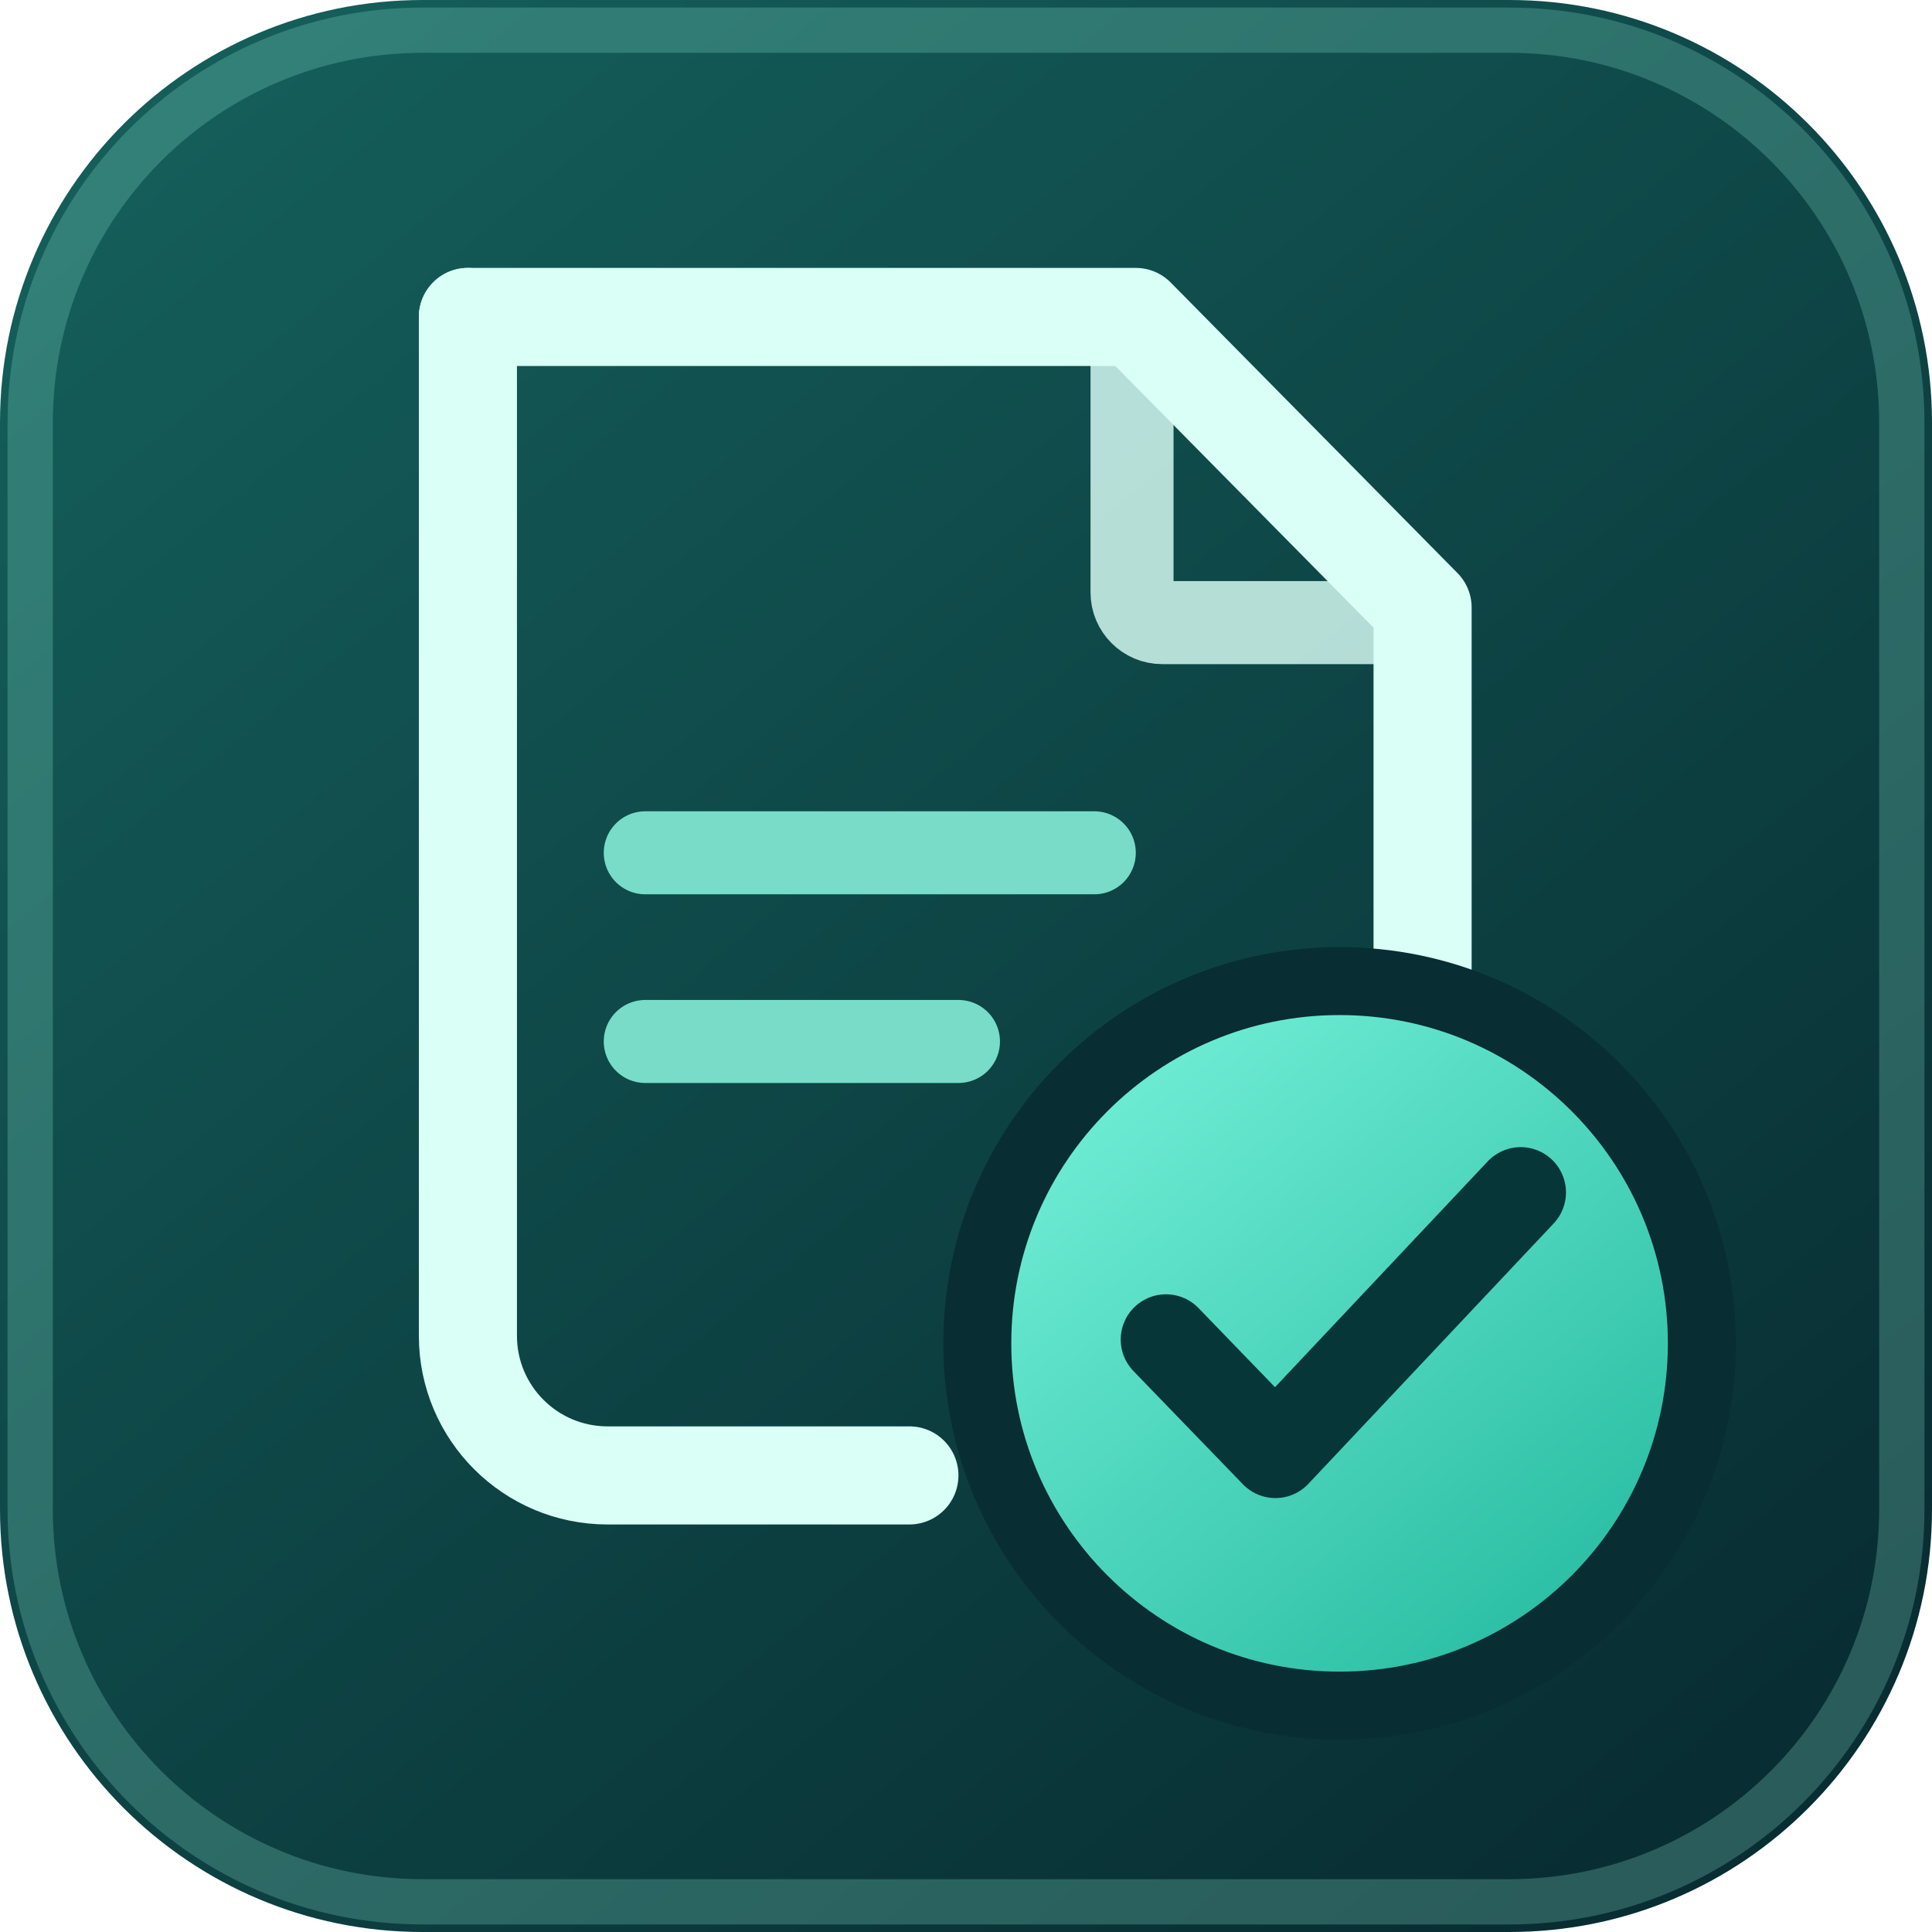
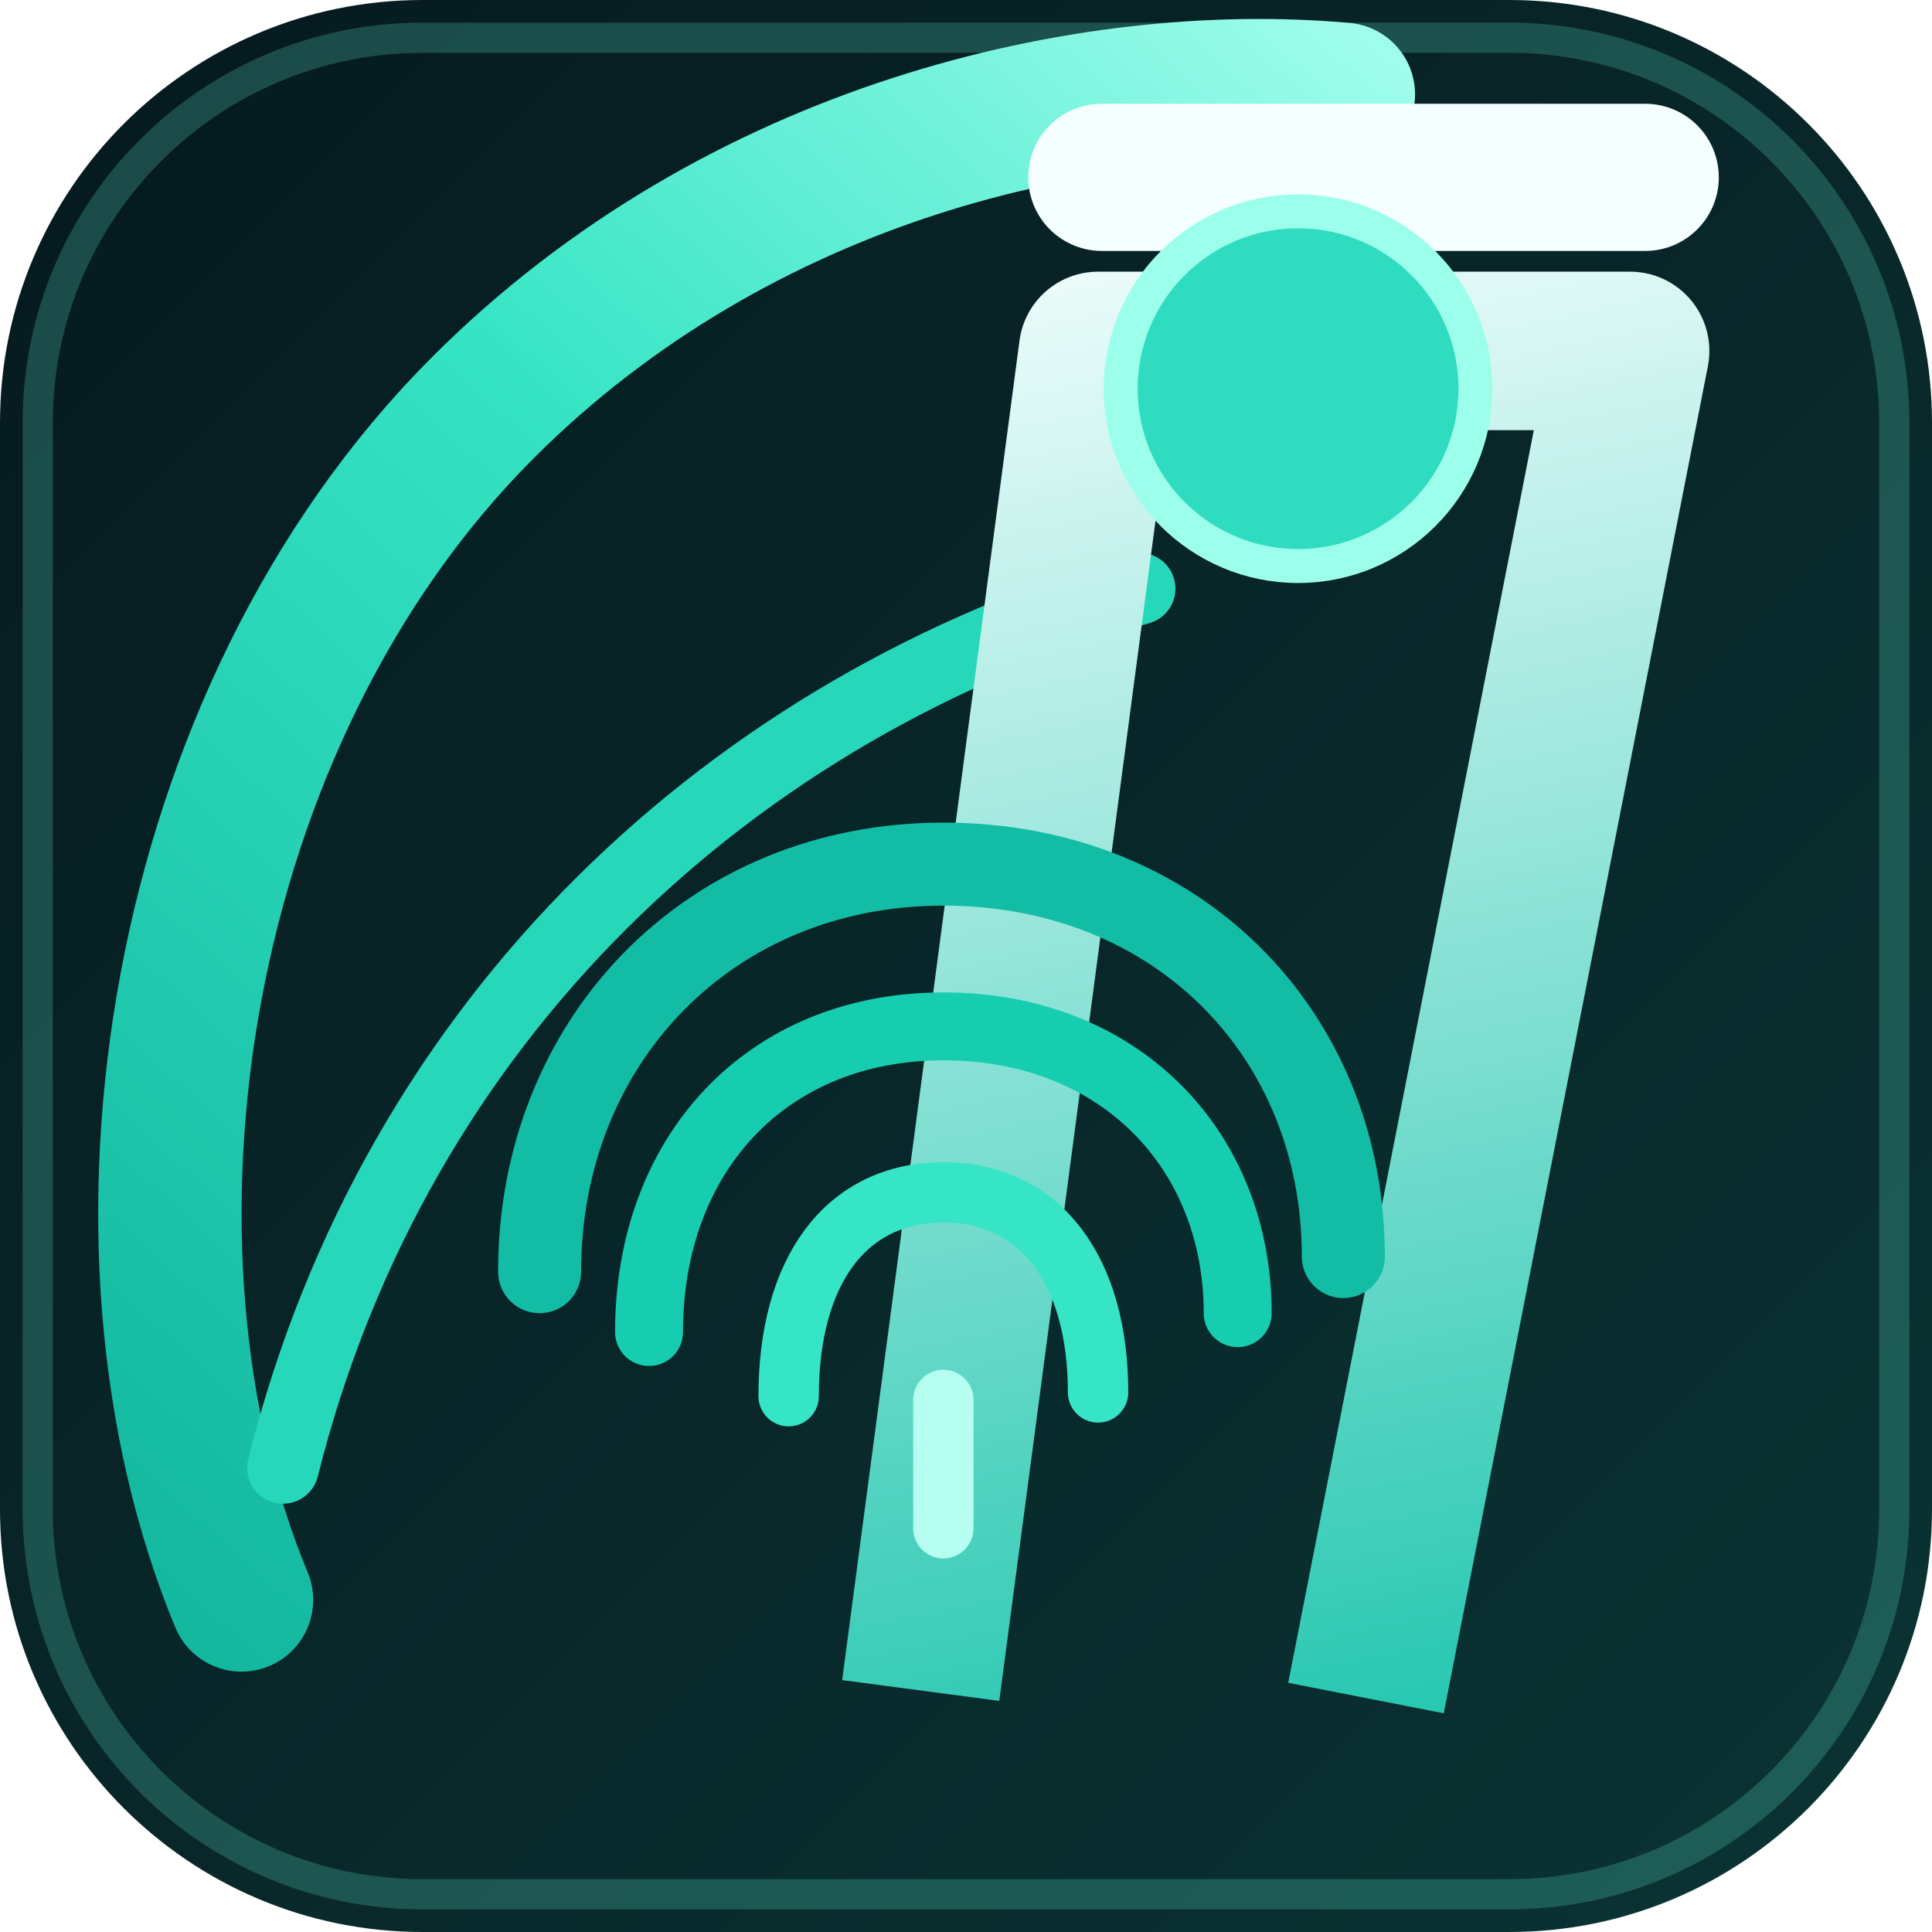
<svg xmlns="http://www.w3.org/2000/svg" viewBox="0 0 512 512" fill="none">
  <defs>
-     <linearGradient id="bg" x1="65" y1="24" x2="447" y2="488" gradientUnits="userSpaceOnUse">
-       <stop stop-color="#145D59" />
-       <stop offset="1" stop-color="#082D32" />
+     <linearGradient id="bg" x1="0" y1="0" x2="1" y2="1">
+       <stop stop-color="#06191e" />
+       <stop offset="1" stop-color="#0b3434" />
    </linearGradient>
-     <linearGradient id="mint" x1="283" y1="267" x2="432" y2="444" gradientUnits="userSpaceOnUse">
-       <stop stop-color="#75F1D9" />
-       <stop offset="1" stop-color="#23B99F" />
+     <linearGradient id="sweep" x1="58" y1="435" x2="420" y2="34" gradientUnits="userSpaceOnUse">
+       <stop stop-color="#13B89F" />
+       <stop offset=".56" stop-color="#35E4C4" />
+       <stop offset="1" stop-color="#A9FFF0" />
+     </linearGradient>
+     <linearGradient id="stroke" x1="315" y1="40" x2="400" y2="455" gradientUnits="userSpaceOnUse">
+       <stop stop-color="#F8FFFF" />
+       <stop offset="1" stop-color="#25C7B0" />
    </linearGradient>
  </defs>
  <rect width="512" height="512" rx="112" fill="url(#bg)" />
-   <rect x="8" y="8" width="496" height="496" rx="104" stroke="#8CE8D5" stroke-opacity=".25" stroke-width="12" />
-   <path d="M124 84h177l76 77v153" stroke="#D9FFF6" stroke-width="26" stroke-linecap="round" stroke-linejoin="round" />
-   <path d="M300 86v71a8 8 0 0 0 8 8h68" stroke="#D9FFF6" stroke-opacity=".82" stroke-width="22" stroke-linecap="round" stroke-linejoin="round" />
-   <path d="M124 84v270a37 37 0 0 0 37 37h80" stroke="#D9FFF6" stroke-width="26" stroke-linecap="round" />
-   <path d="M171 226h119M171 276h83" stroke="#78DCC8" stroke-width="22" stroke-linecap="round" />
-   <circle cx="355" cy="356" r="96" fill="url(#mint)" stroke="#082D32" stroke-width="18" />
-   <path d="m309 355 29 30 65-69" stroke="#063638" stroke-width="24" stroke-linecap="round" stroke-linejoin="round" />
+   <rect x="10" y="10" width="492" height="492" rx="102" stroke="#59DCC5" stroke-opacity=".25" stroke-width="8" />
+   <path d="M64 424C25 330 46 190 128 108C196 40 289 19 356 25" stroke="url(#sweep)" stroke-width="38" stroke-linecap="round" />
+   <path d="M75 389C105 269 195 187 302 156" stroke="#27D7BA" stroke-width="19" stroke-linecap="round" />
+   <path d="M244 448L291 93L432 93L362 450" stroke="url(#stroke)" stroke-width="42" stroke-linejoin="round" />
+   <path d="M292 47H436" stroke="#F5FFFF" stroke-width="39" stroke-linecap="round" />
+   <circle cx="344" cy="103" r="47" fill="#2FDCC0" stroke="#9CFFEB" stroke-width="9" />
+   <path d="M143 337C143 276 188 229 250 229C312 229 356 274 356 333" stroke="#13BDA5" stroke-width="22" stroke-linecap="round" />
+   <path d="M172 353C172 306 203 272 250 272C297 272 328 305 328 348" stroke="#16CDB0" stroke-width="18" stroke-linecap="round" />
+   <path d="M209 370C209 337 224 316 250 316C276 316 291 337 291 369" stroke="#35E5C6" stroke-width="16" stroke-linecap="round" />
+   <path d="M250 371V405" stroke="#B6FFF0" stroke-width="16" stroke-linecap="round" />
</svg>
